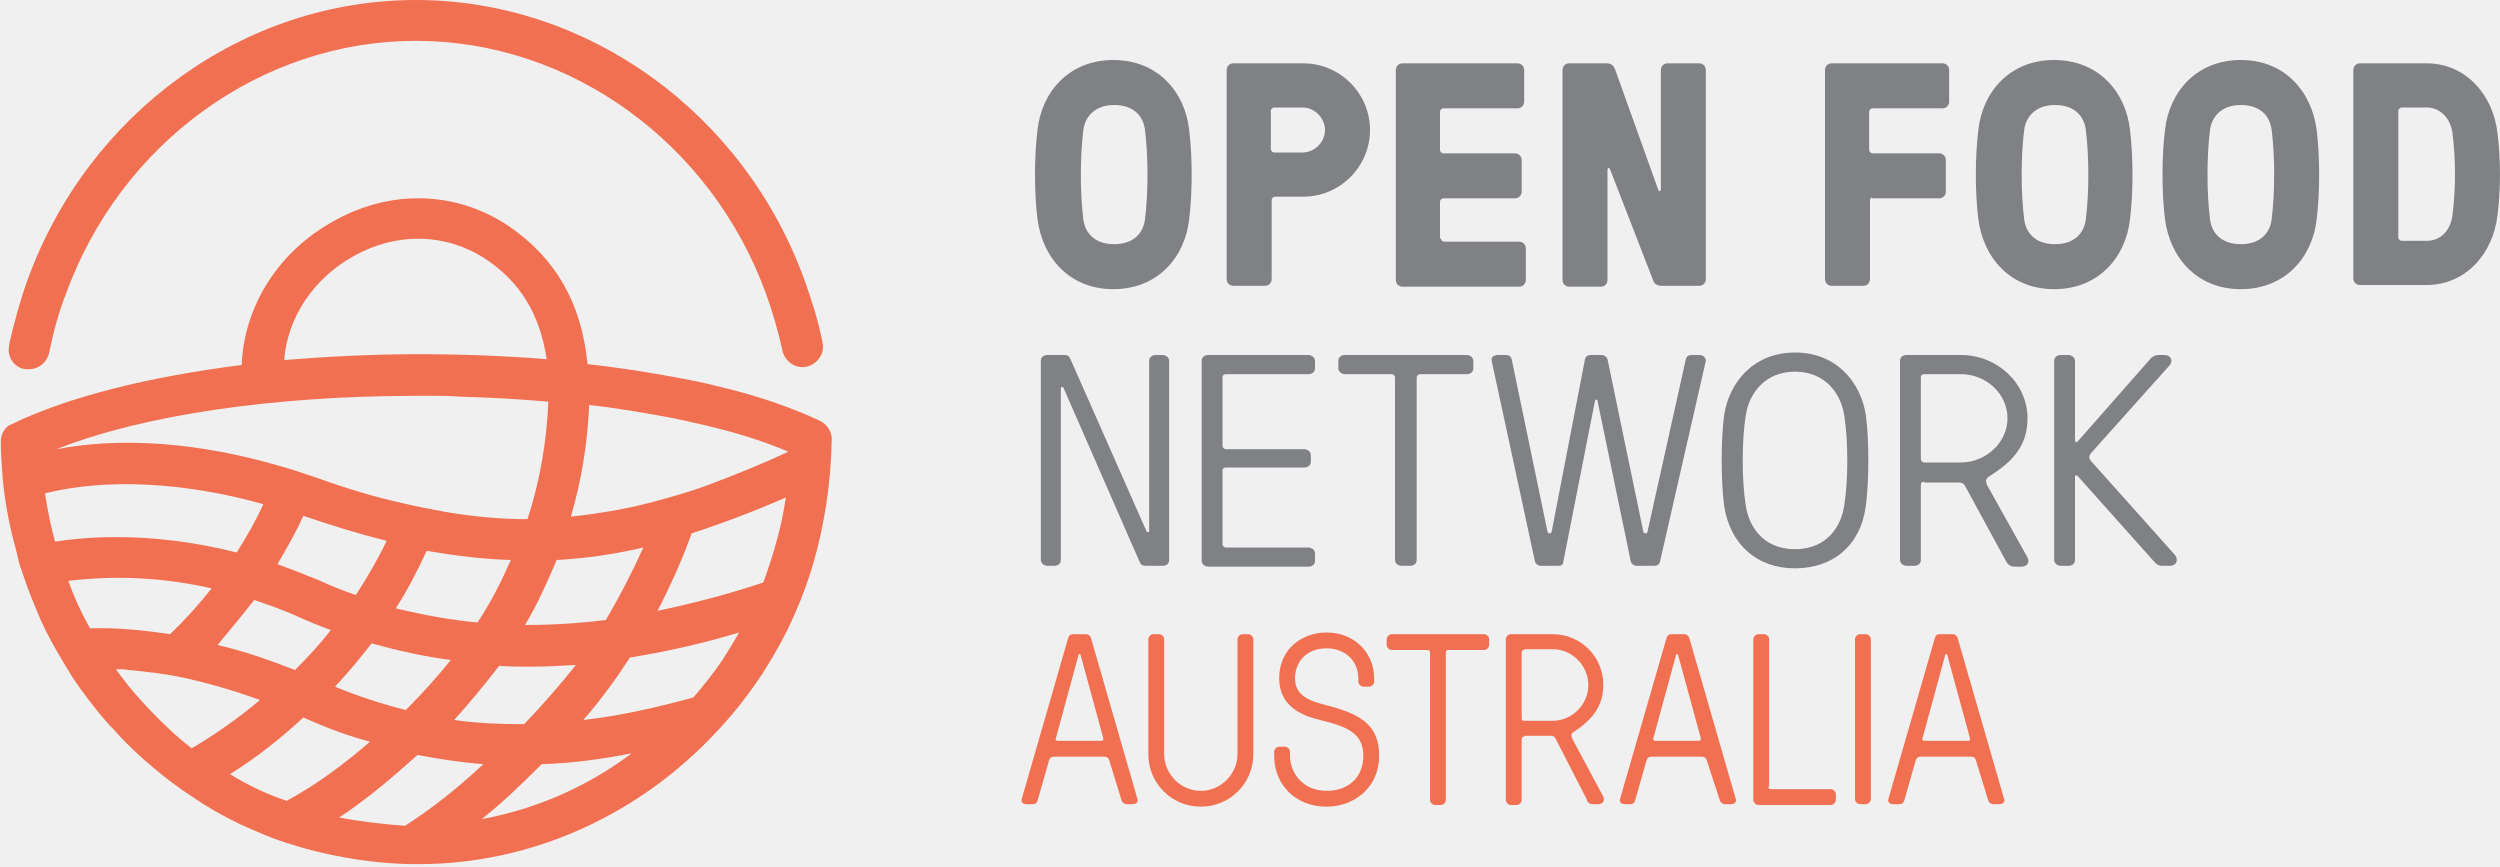
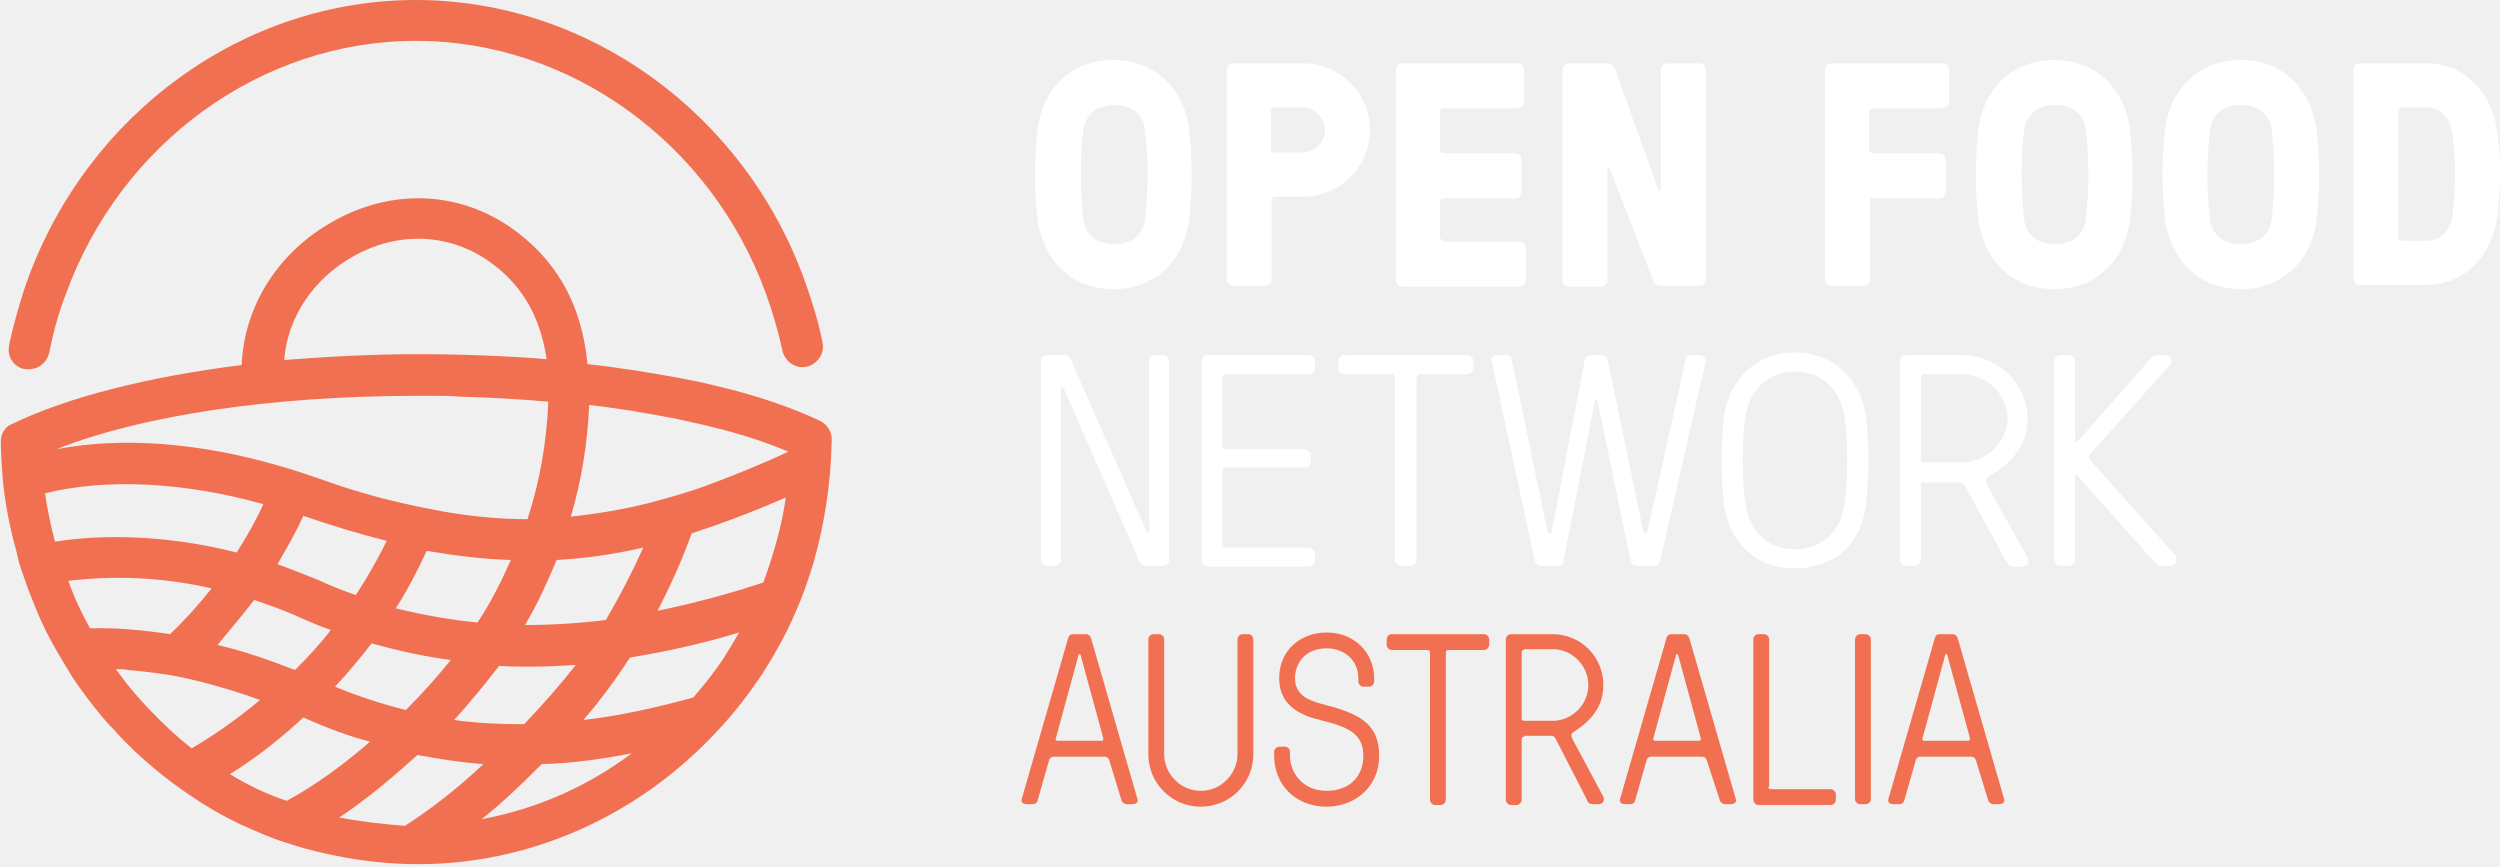
<svg xmlns="http://www.w3.org/2000/svg" viewBox="0 0 300 104" enable-background="new 0 0 300 104">
-   <path fill="#808184" d="M142.7 15.6c.4 3.2.4 7.5 0 10.7-.5 4.6-3.8 8.4-9.1 8.4s-8.5-3.8-9.1-8.4c-.4-3.2-.4-7.5 0-10.7.5-4.6 3.8-8.4 9.1-8.4s8.6 3.8 9.1 8.4m-5.3 10.7c.4-3.2.4-7.5 0-10.7-.2-1.7-1.4-3-3.7-3-2.3 0-3.5 1.4-3.7 3-.4 3.2-.4 7.5 0 10.7.2 1.7 1.4 3 3.7 3 2.3 0 3.5-1.3 3.7-3" />
-   <path fill="#808184" d="M156.4 7.6c4.4 0 8 3.6 8 8s-3.6 8-8 8H153c-.2 0-.4.2-.4.4v9.5c0 .4-.3.8-.8.8H148c-.4 0-.8-.3-.8-.8V8.4c0-.4.3-.8.8-.8h8.4zm-3.5 5.3c-.2 0-.4.2-.4.4v4.6c0 .2.2.4.4.4h3.4c1.4 0 2.7-1.2 2.7-2.7 0-1.4-1.2-2.7-2.7-2.7h-3.4zM172.9 28.6c0 .2.2.4.4.4h9c.4 0 .8.3.8.8v3.8c0 .4-.3.8-.8.8h-14c-.4 0-.8-.3-.8-.8V8.4c0-.4.3-.8.8-.8h13.8c.4 0 .8.3.8.8v3.8c0 .4-.3.8-.8.8h-8.9c-.2 0-.4.2-.4.4V18c0 .2.2.4.4.4h8.6c.4 0 .8.3.8.8V23c0 .4-.3.8-.8.8h-8.6c-.2 0-.4.2-.4.4v4.4zM199.4 34.3c-.6 0-.9-.3-1-.6l-5.2-13.4c-.1-.2-.3-.2-.3.1v13.2c0 .4-.3.8-.8.8h-3.8c-.4 0-.8-.3-.8-.8V8.4c0-.4.3-.8.8-.8h4.5c.6 0 .8.3 1 .7l5.2 14.5c.1.2.3.2.3-.1V8.4c0-.4.3-.8.8-.8h3.8c.4 0 .8.3.8.8v25.1c0 .4-.3.8-.8.8h-4.5zM224.4 24v9.5c0 .4-.3.8-.8.8h-3.8c-.4 0-.8-.3-.8-.8V8.4c0-.4.3-.8.8-.8h13.3c.4 0 .8.3.8.8v3.8c0 .4-.3.8-.8.8h-8.4c-.2 0-.4.2-.4.4V18c0 .2.2.4.4.4h8c.4 0 .8.3.8.8V23c0 .4-.3.8-.8.8h-8c-.1-.2-.3 0-.3.2M255.6 15.6c.4 3.2.4 7.5 0 10.7-.5 4.6-3.8 8.4-9.1 8.4s-8.5-3.8-9.1-8.4c-.4-3.2-.4-7.5 0-10.7.5-4.6 3.8-8.4 9.1-8.4s8.6 3.8 9.1 8.4m-5.3 10.7c.4-3.2.4-7.5 0-10.7-.2-1.7-1.4-3-3.7-3-2.3 0-3.5 1.4-3.7 3-.4 3.2-.4 7.5 0 10.7.2 1.7 1.4 3 3.7 3 2.3 0 3.5-1.3 3.7-3M278 15.6c.4 3.2.4 7.5 0 10.7-.5 4.6-3.8 8.4-9.1 8.4s-8.5-3.8-9.1-8.4c-.4-3.2-.4-7.5 0-10.7.5-4.6 3.8-8.4 9.1-8.4s8.5 3.8 9.1 8.4m-5.4 10.7c.4-3.2.4-7.5 0-10.7-.2-1.7-1.4-3-3.7-3-2.3 0-3.5 1.4-3.7 3-.4 3.2-.4 7.5 0 10.7.2 1.7 1.4 3 3.7 3 2.3 0 3.5-1.3 3.7-3" />
-   <path fill="#808184" d="M291.2 7.6c4.7 0 8 3.8 8.5 8.4.4 3.2.4 6.6 0 9.8-.5 4.6-3.8 8.4-8.5 8.4h-8c-.4 0-.8-.3-.8-.8v-25c0-.4.3-.8.8-.8h8zm-3 5.3c-.2 0-.4.2-.4.4v15.2c0 .2.2.4.4.4h3c1.8 0 2.9-1.4 3.1-3.1.4-3.2.4-6.6 0-9.8-.2-1.7-1.4-3.1-3.1-3.1h-3zM137.5 67.9c-.4 0-.6-.1-.8-.6l-9.1-20.8c-.1-.1-.3-.1-.3.1v20.6c0 .4-.3.7-.8.7h-.8c-.4 0-.8-.3-.8-.7V43.3c0-.4.3-.7.8-.7h2c.4 0 .6.1.8.6l9.1 20.6c.1.1.3.1.3-.1V43.3c0-.4.3-.7.8-.7h.8c.4 0 .8.3.8.7v23.9c0 .4-.3.7-.8.7h-2zM146.7 65.3c0 .2.2.4.4.4h9.9c.4 0 .8.3.8.7v.9c0 .4-.3.7-.8.7h-12c-.4 0-.8-.3-.8-.7v-24c0-.4.3-.7.8-.7h12c.4 0 .8.3.8.7v.9c0 .4-.3.7-.8.7h-9.9c-.2 0-.4.1-.4.4v8.2c0 .2.2.4.4.4h9.4c.4 0 .8.3.8.7v.8c0 .4-.3.7-.8.7h-9.4c-.2 0-.4.1-.4.4v8.8zM170 45.3v21.9c0 .4-.3.7-.8.7h-1c-.4 0-.8-.3-.8-.7V45.3c0-.2-.2-.4-.4-.4h-5.6c-.4 0-.8-.3-.8-.7v-.9c0-.4.3-.7.8-.7H176c.4 0 .8.3.8.7v.9c0 .4-.3.7-.8.7h-5.6c-.2 0-.4.2-.4.4M187 67.9h-2.1c-.3 0-.6-.2-.7-.5L179 43.3c-.1-.4.2-.7.8-.7h.9c.3 0 .6.1.7.5l4.3 20.7c0 .1.1.2.2.2h.1c.1 0 .2-.1.2-.2l4-20.7c.1-.4.4-.5.7-.5h1.3c.3 0 .6.2.7.5l4.3 20.7c0 .1.1.2.2.2h.1c.1 0 .2-.1.2-.2l4.6-20.7c.1-.4.4-.5.7-.5h.9c.6 0 .8.4.8.7l-5.5 24.1c-.1.4-.4.5-.7.5h-2.1c-.3 0-.6-.2-.7-.5l-4-19.3c0-.2-.3-.2-.3 0l-3.8 19.3c0 .4-.3.5-.6.5M223.9 49.8c.4 2.9.4 7.9 0 10.9-.6 4.7-3.9 7.5-8.5 7.5s-7.8-2.9-8.5-7.5c-.4-2.9-.4-8 0-10.9.6-3.9 3.5-7.5 8.5-7.5s7.9 3.6 8.5 7.5m-2.6 10.9c.5-3 .5-7.9 0-10.9-.4-2.6-2.3-5.2-5.9-5.2-3.6 0-5.5 2.6-5.9 5.2-.5 3-.5 7.9 0 10.9.3 2.1 1.8 5.2 5.9 5.2 4.1 0 5.6-3.1 5.9-5.2" />
-   <path fill="#808184" d="M230.9 57.8c-.2 0-.4.1-.4.4v9c0 .4-.3.7-.8.7h-.9c-.4 0-.8-.3-.8-.7V43.3c0-.4.3-.7.8-.7h6.5c4.4 0 8 3.4 8 7.6 0 3.3-1.8 5.2-4.5 6.9-.5.3-.6.6-.3 1.2l4.8 8.6c.3.5 0 1.1-.7 1.1h-.8c-.6 0-.9-.3-1.1-.7l-4.9-9c-.1-.2-.3-.4-.7-.4h-4.2zm0-12.9c-.2 0-.4.1-.4.4v9.8c0 .2.2.4.4.4h4.4c3 0 5.6-2.4 5.6-5.3s-2.5-5.3-5.6-5.3h-4.4zM249.3 57.1c-.1-.1-.3-.1-.3.1v10c0 .4-.3.7-.8.7h-.9c-.4 0-.8-.3-.8-.7V43.3c0-.4.3-.7.8-.7h.9c.4 0 .8.3.8.7v9.6c0 .2.2.2.3.1l8.8-10c.1-.1.4-.4 1-.4h.6c.9 0 1.1.8.6 1.3l-9.4 10.5c-.2.3-.3.5 0 .9L261 66.6c.4.5.3 1.3-.7 1.3h-.8c-.6 0-.8-.3-1-.5l-9.2-10.3z" />
+   <path fill="#fff" d="M142.7 15.6c.4 3.2.4 7.5 0 10.7-.5 4.6-3.8 8.4-9.1 8.4s-8.5-3.8-9.1-8.4c-.4-3.2-.4-7.5 0-10.7.5-4.6 3.8-8.4 9.1-8.4s8.6 3.8 9.1 8.4m-5.3 10.7c.4-3.2.4-7.5 0-10.7-.2-1.7-1.4-3-3.7-3-2.3 0-3.5 1.4-3.7 3-.4 3.2-.4 7.5 0 10.7.2 1.7 1.4 3 3.7 3 2.3 0 3.5-1.3 3.7-3" />
+   <path fill="#fff" d="M156.4 7.6c4.4 0 8 3.6 8 8s-3.6 8-8 8H153c-.2 0-.4.2-.4.4v9.5c0 .4-.3.8-.8.8H148c-.4 0-.8-.3-.8-.8V8.4c0-.4.3-.8.8-.8h8.4zm-3.5 5.3c-.2 0-.4.2-.4.4v4.6c0 .2.2.4.4.4h3.4c1.4 0 2.7-1.2 2.7-2.7 0-1.4-1.2-2.7-2.7-2.7h-3.4zM172.9 28.6c0 .2.2.4.4.4h9c.4 0 .8.3.8.8v3.8c0 .4-.3.8-.8.8h-14c-.4 0-.8-.3-.8-.8V8.4c0-.4.3-.8.8-.8h13.8c.4 0 .8.3.8.8v3.8c0 .4-.3.8-.8.8h-8.9c-.2 0-.4.2-.4.4V18c0 .2.2.4.4.4h8.6c.4 0 .8.3.8.8V23c0 .4-.3.8-.8.8h-8.6c-.2 0-.4.2-.4.4v4.4zM199.4 34.3c-.6 0-.9-.3-1-.6l-5.2-13.4c-.1-.2-.3-.2-.3.1v13.2c0 .4-.3.8-.8.8h-3.8c-.4 0-.8-.3-.8-.8V8.4c0-.4.3-.8.8-.8h4.5c.6 0 .8.3 1 .7l5.2 14.5c.1.2.3.2.3-.1V8.4c0-.4.3-.8.8-.8h3.8c.4 0 .8.3.8.8v25.1c0 .4-.3.8-.8.8h-4.5zM224.4 24v9.5c0 .4-.3.8-.8.8h-3.8c-.4 0-.8-.3-.8-.8V8.4c0-.4.3-.8.8-.8h13.3c.4 0 .8.3.8.8v3.8c0 .4-.3.8-.8.8h-8.4c-.2 0-.4.2-.4.4V18c0 .2.2.4.4.4h8c.4 0 .8.3.8.8V23c0 .4-.3.8-.8.8h-8c-.1-.2-.3 0-.3.2M255.6 15.6c.4 3.2.4 7.5 0 10.7-.5 4.6-3.8 8.4-9.1 8.4s-8.5-3.8-9.1-8.4c-.4-3.2-.4-7.5 0-10.7.5-4.6 3.8-8.4 9.1-8.4s8.6 3.8 9.1 8.4m-5.3 10.7c.4-3.2.4-7.5 0-10.7-.2-1.7-1.4-3-3.7-3-2.3 0-3.5 1.4-3.7 3-.4 3.2-.4 7.5 0 10.7.2 1.7 1.4 3 3.7 3 2.3 0 3.5-1.3 3.7-3M278 15.6c.4 3.2.4 7.5 0 10.7-.5 4.6-3.8 8.4-9.1 8.4s-8.5-3.8-9.1-8.4c-.4-3.2-.4-7.5 0-10.7.5-4.6 3.8-8.4 9.1-8.4s8.5 3.8 9.1 8.4m-5.4 10.7c.4-3.2.4-7.5 0-10.7-.2-1.7-1.4-3-3.7-3-2.3 0-3.5 1.4-3.7 3-.4 3.2-.4 7.5 0 10.7.2 1.7 1.4 3 3.7 3 2.3 0 3.5-1.3 3.7-3" />
+   <path fill="#fff" d="M291.2 7.6c4.7 0 8 3.8 8.5 8.4.4 3.2.4 6.6 0 9.8-.5 4.6-3.8 8.4-8.5 8.4h-8c-.4 0-.8-.3-.8-.8v-25c0-.4.3-.8.8-.8h8zm-3 5.3c-.2 0-.4.2-.4.4v15.2c0 .2.2.4.4.4h3c1.8 0 2.9-1.4 3.1-3.1.4-3.2.4-6.6 0-9.8-.2-1.7-1.4-3.1-3.1-3.1h-3zM137.5 67.9c-.4 0-.6-.1-.8-.6l-9.1-20.8c-.1-.1-.3-.1-.3.1v20.6c0 .4-.3.7-.8.7h-.8c-.4 0-.8-.3-.8-.7V43.3c0-.4.3-.7.8-.7h2c.4 0 .6.1.8.6l9.1 20.6c.1.1.3.1.3-.1V43.3c0-.4.3-.7.8-.7h.8c.4 0 .8.3.8.7v23.9c0 .4-.3.7-.8.7h-2zM146.7 65.3c0 .2.2.4.4.4h9.9c.4 0 .8.3.8.7v.9c0 .4-.3.7-.8.7h-12c-.4 0-.8-.3-.8-.7v-24c0-.4.3-.7.8-.7h12c.4 0 .8.3.8.7v.9c0 .4-.3.7-.8.7h-9.9c-.2 0-.4.1-.4.4v8.2c0 .2.2.4.4.4h9.4c.4 0 .8.3.8.7v.8c0 .4-.3.7-.8.7h-9.4c-.2 0-.4.1-.4.4v8.8zM170 45.3v21.9c0 .4-.3.7-.8.7h-1c-.4 0-.8-.3-.8-.7V45.3c0-.2-.2-.4-.4-.4h-5.6c-.4 0-.8-.3-.8-.7v-.9c0-.4.3-.7.8-.7H176c.4 0 .8.3.8.7v.9c0 .4-.3.7-.8.7h-5.6c-.2 0-.4.2-.4.4M187 67.9h-2.1c-.3 0-.6-.2-.7-.5L179 43.3c-.1-.4.2-.7.8-.7h.9c.3 0 .6.1.7.5l4.3 20.7c0 .1.1.2.2.2h.1c.1 0 .2-.1.2-.2l4-20.7c.1-.4.4-.5.7-.5h1.3c.3 0 .6.2.7.5l4.3 20.7c0 .1.1.2.2.2h.1c.1 0 .2-.1.2-.2l4.6-20.7c.1-.4.4-.5.7-.5h.9c.6 0 .8.4.8.7l-5.5 24.1c-.1.4-.4.5-.7.5h-2.1c-.3 0-.6-.2-.7-.5l-4-19.3c0-.2-.3-.2-.3 0l-3.8 19.3c0 .4-.3.5-.6.5M223.9 49.8c.4 2.9.4 7.9 0 10.9-.6 4.7-3.9 7.5-8.5 7.5s-7.8-2.9-8.5-7.5c-.4-2.9-.4-8 0-10.9.6-3.9 3.5-7.5 8.5-7.5s7.9 3.6 8.5 7.5m-2.6 10.9c.5-3 .5-7.9 0-10.9-.4-2.6-2.3-5.2-5.9-5.2-3.6 0-5.5 2.6-5.9 5.2-.5 3-.5 7.9 0 10.9.3 2.1 1.8 5.2 5.9 5.2 4.1 0 5.6-3.1 5.9-5.2" />
+   <path fill="#fff" d="M230.9 57.8c-.2 0-.4.1-.4.4v9c0 .4-.3.7-.8.7h-.9c-.4 0-.8-.3-.8-.7V43.3c0-.4.3-.7.8-.7h6.5c4.4 0 8 3.4 8 7.6 0 3.3-1.8 5.2-4.5 6.9-.5.3-.6.6-.3 1.2l4.8 8.6c.3.5 0 1.1-.7 1.1h-.8c-.6 0-.9-.3-1.1-.7l-4.9-9c-.1-.2-.3-.4-.7-.4h-4.2zm0-12.9c-.2 0-.4.1-.4.4v9.8c0 .2.2.4.4.4h4.4c3 0 5.6-2.4 5.6-5.3s-2.5-5.3-5.6-5.3h-4.4zM249.3 57.1c-.1-.1-.3-.1-.3.1v10c0 .4-.3.7-.8.7h-.9c-.4 0-.8-.3-.8-.7V43.3c0-.4.3-.7.8-.7h.9c.4 0 .8.3.8.7v9.6c0 .2.2.2.3.1l8.8-10c.1-.1.4-.4 1-.4h.6c.9 0 1.1.8.6 1.3l-9.4 10.5c-.2.3-.3.5 0 .9L261 66.6c.4.5.3 1.3-.7 1.3h-.8c-.6 0-.8-.3-1-.5l-9.2-10.3z" />
  <path fill="#F27052" d="M133.1 91.2c-.1-.3-.3-.4-.6-.4h-6c-.3 0-.5.1-.6.4l-1.4 4.9c-.1.3-.3.4-.6.4h-.7c-.5 0-.7-.3-.6-.6l5.6-19.4c.1-.3.3-.4.6-.4h1.5c.3 0 .5.2.6.4l5.6 19.4c.1.3-.1.6-.6.6h-.7c-.3 0-.5-.2-.6-.4l-1.5-4.9zm-.7-2.6l-2.7-9.9c0-.1-.1-.2-.1-.2h-.1c-.1 0-.1.1-.1.2l-2.7 9.9c-.1.2.1.3.2.3h5.1c.3 0 .4 0 .4-.3" />
  <path fill="#F27052" d="M150.4 90.5c0 3.5-2.8 6.3-6.3 6.3s-6.3-2.8-6.3-6.3V76.7c0-.3.3-.6.6-.6h.7c.3 0 .6.3.6.6v13.8c0 2.3 1.9 4.4 4.4 4.4 2.5 0 4.4-2.1 4.4-4.4V76.7c0-.3.3-.6.6-.6h.7c.3 0 .6.3.6.6v13.8zM158.4 86.4c-2.1-.5-4.9-1.6-4.9-5 0-3.5 2.7-5.5 5.7-5.5 3.4 0 5.7 2.5 5.7 5.5v.4c0 .3-.3.6-.6.6h-.7c-.3 0-.6-.3-.6-.6v-.4c0-2.1-1.6-3.6-3.8-3.6-2.6 0-3.8 1.8-3.8 3.6 0 2.6 2.7 2.9 4.8 3.5 3.2 1 5.3 2.2 5.3 5.8 0 3.8-3 6.1-6.3 6.1-3.8 0-6.3-2.7-6.3-6.1v-.5c0-.3.3-.6.6-.6h.7c.3 0 .6.3.6.6v.5c0 2 1.5 4.2 4.4 4.2 2.7 0 4.4-1.7 4.4-4.2 0-2.7-1.9-3.5-5.2-4.3M173.5 78.3V96c0 .3-.3.6-.6.6h-.7c-.3 0-.6-.3-.6-.6V78.3c0-.2-.1-.3-.3-.3H167c-.3 0-.6-.3-.6-.6v-.7c0-.3.3-.6.6-.6h11.1c.3 0 .6.3.6.6v.7c0 .3-.3.6-.6.6h-4.3c-.2 0-.3.1-.3.3" />
  <path fill="#F27052" d="M182.9 88.4c-.2 0-.3.1-.3.3V96c0 .3-.3.6-.6.6h-.7c-.3 0-.6-.3-.6-.6V76.7c0-.3.3-.6.6-.6h5c3.4 0 6.1 2.7 6.1 6.1 0 2.6-1.4 4.2-3.5 5.6-.4.2-.4.5-.2.9l3.7 6.9c.2.4 0 .9-.6.9h-.6c-.5 0-.7-.2-.8-.6l-3.7-7.2c-.1-.2-.2-.4-.6-.4h-3.2zm0-10.4c-.2 0-.3.1-.3.3v7.9c0 .2.1.3.3.3h3.4c2.3 0 4.3-1.9 4.3-4.3 0-2.3-1.9-4.3-4.3-4.3h-3.4zM204.8 91.2c-.1-.3-.3-.4-.6-.4h-6c-.3 0-.5.1-.6.4l-1.4 4.9c-.1.3-.3.4-.6.4h-.6c-.5 0-.7-.3-.6-.6l5.6-19.4c.1-.3.3-.4.6-.4h1.5c.3 0 .5.2.6.4l5.6 19.4c.1.3-.1.6-.6.6h-.7c-.3 0-.5-.2-.6-.4l-1.6-4.9zm-.7-2.6l-2.7-9.9c0-.1-.1-.2-.1-.2h-.1c-.1 0-.1.1-.1.2l-2.7 9.9c-.1.2.1.3.2.3h5.1c.3 0 .4 0 .4-.3" />
  <path fill="#F27052" d="M212.2 94.4c0 .2.1.3.3.3h7.2c.3 0 .6.3.6.6v.7c0 .3-.3.6-.6.6H211c-.3 0-.6-.3-.6-.6V76.7c0-.3.3-.6.6-.6h.7c.3 0 .6.3.6.6v17.7zM224.5 95.9c0 .3-.3.6-.6.6h-.7c-.3 0-.6-.3-.6-.6V76.7c0-.3.3-.6.6-.6h.7c.3 0 .6.3.6.6v19.2zM237.1 91.2c-.1-.3-.3-.4-.6-.4h-6c-.3 0-.5.1-.6.4l-1.4 4.9c-.1.3-.3.4-.6.4h-.7c-.5 0-.7-.3-.6-.6l5.6-19.4c.1-.3.3-.4.6-.4h1.5c.3 0 .5.2.6.4l5.6 19.4c.1.3-.1.6-.6.6h-.7c-.3 0-.5-.2-.6-.4l-1.5-4.9zm-.7-2.6l-2.7-9.9c0-.1-.1-.2-.1-.2h-.1c-.1 0-.1.1-.1.2l-2.7 9.9c-.1.2.1.3.2.3h5.1c.3 0 .4 0 .4-.3M3 44.3h.5c1.2 0 2.2-.9 2.4-2 .5-2.4 1.1-4.7 2-7 6.6-18.2 23.5-30.4 42-30.4s35.4 12.2 42 30.3c.8 2.2 1.5 4.6 2 6.9.3 1.3 1.6 2.2 2.9 1.9 1.3-.3 2.2-1.6 1.9-2.9-.5-2.6-1.3-5.1-2.2-7.6C89.2 13.5 70.5 0 49.9 0S10.6 13.5 3.3 33.6c-.9 2.5-1.6 5.1-2.2 7.7v.2l2.4.5-2.4-.5c-.3 1.3.6 2.6 1.9 2.8M99.8 53c.1-1-.4-2-1.4-2.5-3.4-1.6-7.7-3.1-12.5-4.2-1.5-.4-3.1-.7-4.7-1-3.3-.6-6.9-1.2-10.7-1.6-.7-7.4-3.9-12.8-9.5-16.6-6.3-4.2-14.1-4.4-20.9-.6-6.6 3.6-10.8 10.1-11.1 17.3-11.1 1.4-20.8 3.8-27.6 7.1-.1 0-.1.1-.2.1s-.1.1-.2.1l-.1.1c-.1.1-.2.1-.2.2-.4.4-.6 1-.6 1.6 0 1.4.1 2.7.2 4.1 0 .4.1.7.1 1.1.3 2.6.8 5.2 1.5 7.7.2.7.3 1.4.5 2 .3.9.6 1.7.9 2.6.7 1.8 1.4 3.6 2.2 5.2.8 1.6 1.7 3.1 2.6 4.6.7 1.2 1.5 2.3 2.4 3.5 1 1.3 2 2.6 3.2 3.8 1.5 1.7 3.1 3.2 4.8 4.6 1.4 1.2 2.9 2.3 4.4 3.3 1.9 1.3 3.8 2.4 5.9 3.4 2 .9 4 1.8 6.1 2.4 2.1.7 4.3 1.2 6.5 1.6 2.8.5 5.7.8 8.7.8h.1c13.6 0 26.5-5.9 35.8-15.9 1.8-1.9 3.4-3.9 4.9-6.1.2-.2.3-.5.5-.7 1.5-2.4 2.9-4.8 4-7.4.9-2 1.6-4 2.2-6 1.3-4.5 2.1-9.5 2.2-14.6 0 .1 0 .1 0 0m-14.1-1.7c3.3.8 6.3 1.8 8.9 2.9-3.4 1.6-6.7 2.9-9.9 4.1-1.9.7-3.7 1.2-5.5 1.7-3.5 1-7.1 1.6-10.7 2 1.3-4.4 2-8.8 2.2-13.4 3.6.4 7 1 10.2 1.6 1.7.4 3.3.7 4.8 1.1m-13 23.1c-3.2.4-6.5.6-9.7.6 1.5-2.5 2.7-5.2 3.8-7.8 3.6-.2 7-.7 10.4-1.5-1.3 2.9-2.8 5.8-4.5 8.7m-9.8 12.5c-2.8 0-5.6-.1-8.4-.5 1.9-2.1 3.7-4.3 5.4-6.5 1.2.1 2.5.1 3.7.1 1.8 0 3.7-.1 5.5-.2-1.9 2.4-4 4.8-6.2 7.1m-22.7-4.5c1.6-1.7 3-3.4 4.4-5.2 3.2.9 6.4 1.6 9.5 2-1.7 2.1-3.5 4.1-5.4 6-2.8-.7-5.6-1.6-8.5-2.8M6.6 65c-.5-1.9-.9-3.8-1.2-5.8 7.2-1.8 16.6-1.4 26.2 1.3-.9 2-2 3.9-3.2 5.8C19.3 64 11.6 64.2 6.6 65m50.7 9.7c-3.2-.3-6.5-.9-9.8-1.7 1.4-2.2 2.6-4.5 3.7-6.9 3.5.6 6.8 1 10.1 1.1-1.1 2.5-2.4 5.1-4 7.5m-14.6-3.3c-1.5-.5-3-1.1-4.5-1.8-1.7-.7-3.3-1.3-4.9-1.9 1.1-1.9 2.2-3.8 3.1-5.8 3.5 1.2 6.8 2.2 10 3-1.1 2.3-2.4 4.5-3.7 6.5m-12.2.6c1.8.6 3.8 1.3 5.7 2.2 1.2.5 2.3 1 3.5 1.4-1.3 1.7-2.8 3.3-4.3 4.8-3.1-1.2-6.2-2.3-9.3-3 1.5-1.8 3-3.6 4.4-5.4m12-41.3c5.2-2.9 11.1-2.7 15.8.4 4.2 2.8 6.5 6.7 7.3 12-5-.4-10.2-.6-15.5-.6-5.5 0-10.9.3-16 .7.4-5.1 3.5-9.8 8.4-12.5M50 47.5h2.1c1 0 2 0 3.1.1 3.6.1 7.2.3 10.6.6-.2 4.8-1 9.5-2.5 14.1-3.2 0-6.5-.3-10-.9-1.6-.3-3.2-.6-4.9-1-3.2-.7-6.6-1.7-10.2-3-.1 0-.2-.1-.3-.1-1.5-.5-2.9-1-4.4-1.4-9.6-2.8-18.9-3.5-26.7-2 10.3-4.1 26.1-6.4 43.2-6.4M8.2 69.7c4.2-.5 10.1-.7 17.2.9-1.5 1.9-3.2 3.8-5 5.5-3.3-.5-6.5-.8-9.6-.7-1-1.8-1.9-3.7-2.6-5.7m9.5 15.2c-1.1-1.2-2.2-2.4-3.2-3.8-.2-.3-.4-.5-.6-.8.5 0 1 0 1.5.1 2 .2 4.2.4 6.5.9 2.8.6 6 1.5 9.3 2.7-2.5 2.1-5.3 4.1-8.2 5.8-1.8-1.4-3.6-3.1-5.3-4.9m9.9 8c3.2-2 6.1-4.3 8.8-6.8 2.7 1.2 5.3 2.2 8 2.9-3 2.6-6.3 5.1-10 7.1-2.4-.8-4.7-1.9-6.8-3.2m13.1 5.2c3.5-2.3 6.6-5 9.4-7.5 2.7.5 5.3.9 7.9 1.1-3.2 3-6.3 5.4-9.4 7.4-2.6-.2-5.3-.5-7.9-1m17.1.2c2.4-1.9 4.7-4.1 7.2-6.6 3.6-.1 7.2-.6 10.8-1.3-5.3 4-11.5 6.7-18 7.9m28.9-19.1c-1.1 1.6-2.3 3.1-3.5 4.5-4.4 1.2-8.8 2.2-13.2 2.7 2.1-2.4 3.9-4.9 5.6-7.5 4.4-.7 8.8-1.7 13.1-3-.7 1.2-1.3 2.2-2 3.3m-7.8-5.9c1.6-3.1 3-6.2 4.1-9.3 3.7-1.2 7.4-2.6 11.3-4.3-.5 3.5-1.5 6.9-2.7 10.2-4.2 1.4-8.4 2.5-12.7 3.4" />
</svg>
